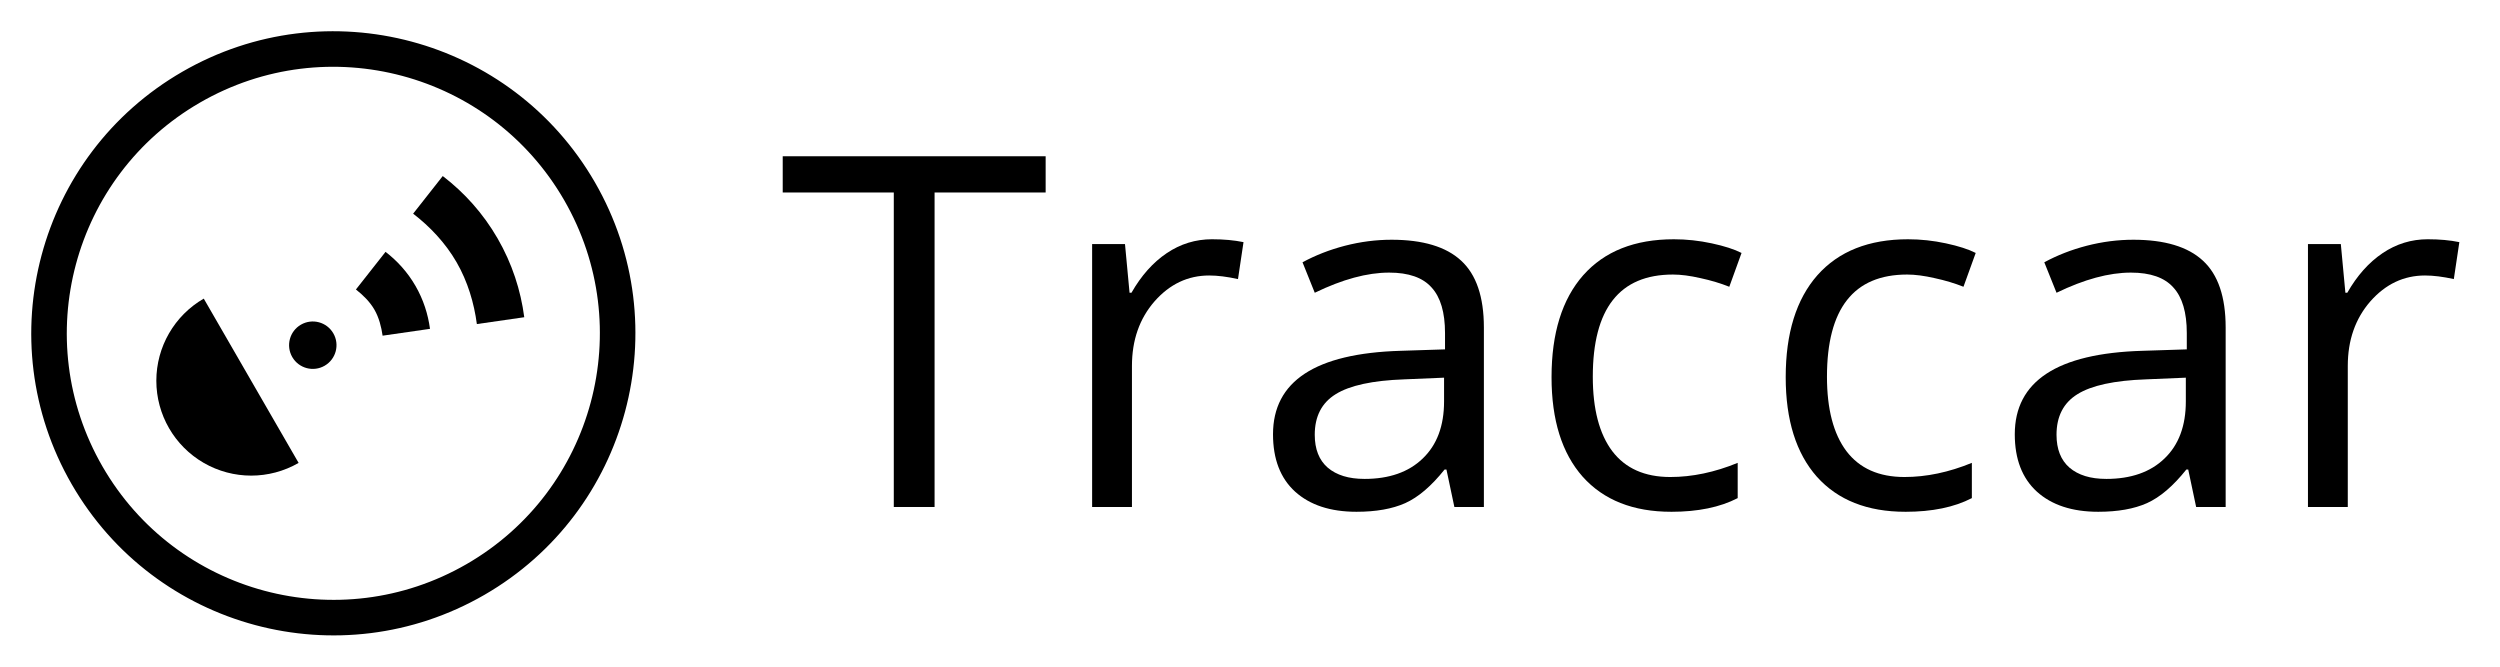
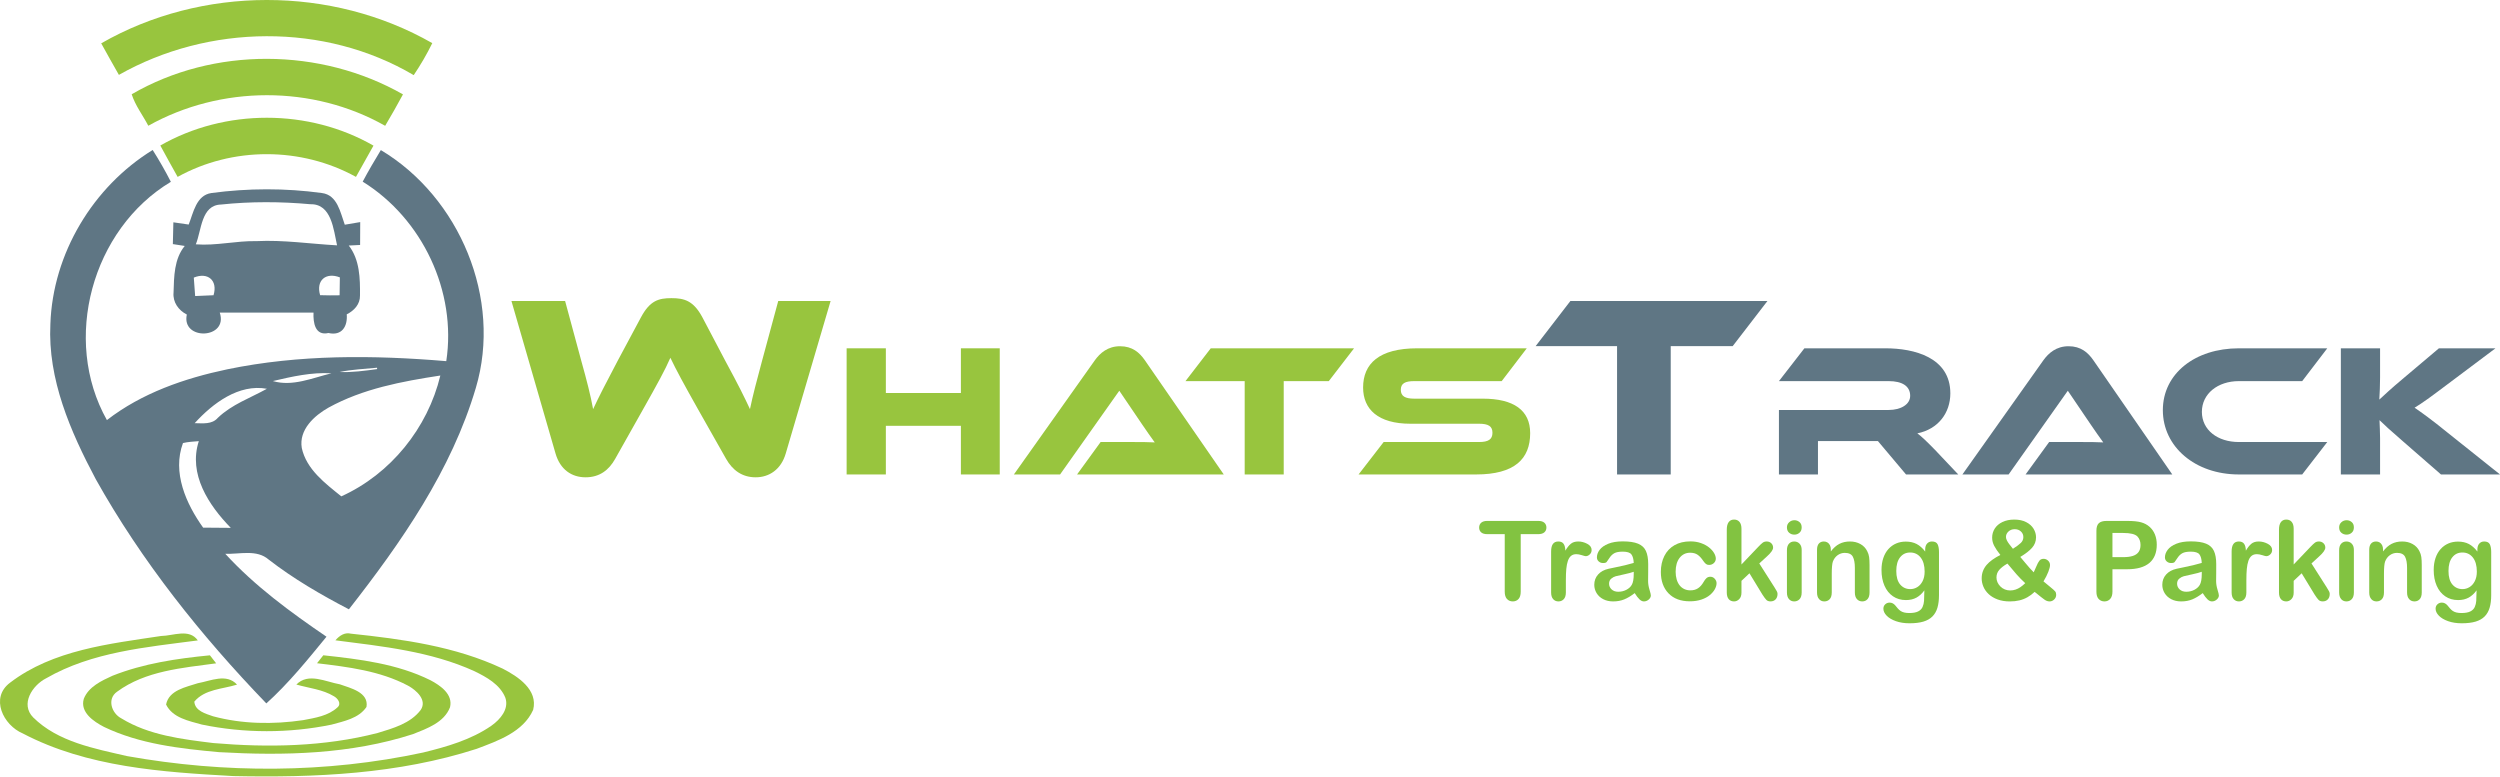
- <svg xmlns="http://www.w3.org/2000/svg" width="240" height="64" viewBox="0 0 240 64">
-   <g id="img">
-     <rect id="rect3778" height="64" width="240" y="0" x="0" fill="none" />
-     <g id="g4194">
-       <g id="g4145" fill="currentColor">
-         <circle id="path2993" stroke-width="1.326" transform="rotate(-30)" cy="43.713" cx="9.436" r="2.276" />
-         <path id="path3004" stroke-width="1.01" d="m37.012 24.177-2.843 3.613c0.663 0.522 1.325 1.158 1.773 1.933 0.448 0.776 0.667 1.667 0.788 2.502l4.55-0.656c-0.193-1.42-0.633-2.804-1.394-4.123s-1.74-2.391-2.874-3.27z" />
-         <path id="path3014" stroke-width="1.01" d="m42.504 16.9-2.843 3.613c1.607 1.236 3.091 2.793 4.168 4.658s1.683 3.929 1.95 5.939l4.55-0.656c-0.34-2.595-1.167-5.151-2.557-7.559-1.39-2.408-3.19-4.402-5.268-5.994z" />
-         <path id="path3036" stroke-width="3.62" d="m28.667 44.439a9.106 9.106 0 0 1 -9.106 0 9.106 9.106 0 0 1 -4.553 -7.886 9.106 9.106 0 0 1 4.553 -7.886l4.553 7.886z" />
-         <path id="path3038-8" stroke-width="1.01" d="m17.502 6.889c-13.868 8.007-18.619 25.74-10.612 39.608 8.006 13.868 25.739 18.619 39.608 10.613 13.868-8.007 18.619-25.74 10.613-39.609-8.007-13.868-25.74-18.62-39.609-10.612zm1.706 2.954c12.237-7.065 27.884-2.872 34.948 9.364 7.065 12.237 2.873 27.884-9.364 34.948-12.237 7.065-27.884 2.873-34.948-9.364-7.065-12.237-2.873-27.884 9.364-34.948z" />
-       </g>
+ <svg xmlns="http://www.w3.org/2000/svg" id="Layer_2" data-name="Layer 2" viewBox="0 0 5303.26 1647.06">
+   <defs>
+     <style>
+       .cls-1 {
+         fill: #5f7684;
+       }
+ 
+       .cls-2 {
+         fill: #98c53e;
+       }
+ 
+       .cls-3 {
+         fill: #82c341;
+       }
+     </style>
+   </defs>
+   <g id="Layer_1-2" data-name="Layer 1">
+     <path class="cls-2" d="m214.69,91.93c213.28-122.47,488.89-122.53,702.3-.43-11.49,23.53-24.75,46.14-39.36,67.9-189.26-111.65-435.18-108.35-625.42-.55-12.59-22.31-25.3-44.49-37.52-66.92Z" />
+     <path class="cls-2" d="m279.34,199.97c174.11-101.2,400.95-99.25,575.49.24-12.04,22.49-24.81,44.67-37.77,66.67-153.39-86.84-348.83-86.23-502.46-.12-11.67-22.31-27.5-42.66-35.26-66.8Z" />
+     <path class="cls-2" d="m340.09,308.69c137.26-78.59,314.97-78.59,452.17.24-12.28,22.18-24.87,44.18-37.16,66.31-116.11-64.17-262.23-64.35-378.28,0-12.22-22.18-24.81-44.18-36.73-66.55Z" />
+     <path class="cls-2" d="m341.86,1349.12c25.61-.31,59.52-16.5,77.73,9.41-109.21,14.42-224.1,24.14-321.51,80.24-29.21,14.73-55.8,54.76-27.5,83.3,52.5,51.76,129.56,65.76,198.86,81.83,207.11,36.97,422.28,36.73,628.17-7.58,50.23-12.28,101.45-26.95,144.47-56.59,18.58-13.08,38.26-35.26,29.94-59.58-11.31-28.23-39.91-43.82-65.88-56.47-92.52-42.05-194.95-52.56-294.62-65.39,8.49-9.78,19.49-17.48,33.12-14.06,109.33,11.55,221.16,26.71,321.57,74.07,32.45,16.68,75.6,44.92,64.78,87.51-21.08,47.12-74.86,65.7-119.84,82.68-165.98,53.66-342.9,61.42-516.09,57.81-151.31-8.43-310.14-18.82-446.73-90.45-41.49-17.48-69.97-75.66-26.89-107.74,90.93-69.42,210.53-82.38,320.41-99Z" />
+     <path class="cls-2" d="m238.82,1433.39c65.76-26.03,136.46-36.48,206.5-43.27,4.34,5.62,8.8,11.31,13.2,16.99-71.68,9.78-149.91,15.83-210.04,60.13-22.12,15.22-11.79,46.14,9.17,56.77,58.3,35.75,128.46,44.06,195.07,52.25,116.05,9.84,234.85,7.88,348.15-21.33,32.88-10.02,69.73-20.17,91.48-48.77,14.48-21.27-9.41-42.17-26.77-51.64-59.28-31.47-127.36-39.72-193.05-47.61,4.4-5.62,8.86-11.24,13.32-16.87,77.25,8.37,156.81,17.97,227.21,52.92,21.02,11.12,48.34,29.76,41.56,57.38-12.41,32.33-48.83,45.1-78.41,56.9-132.25,42.84-273.9,46.2-411.53,38.32-82.81-7.58-168.18-17.11-244.02-53.53-21.82-11.31-51.33-30.98-42.9-59.65,10.14-25.67,37.52-38.26,61.05-49.01Z" />
+     <path class="cls-2" d="m419.72,1449.28c27.19-4.83,60.68-21.51,83.11,2.99-30.68,9.59-68.51,9.53-90.63,36.12,1.47,19.8,24.14,25.54,39.66,31.04,62.09,16.74,127.78,17.54,191.16,8.25,25.36-4.89,53.53-8.98,73.15-27.38,8.62-7.82.12-18.94-7.7-23.28-24.14-14.67-53.11-17.23-79.81-24.87,25.3-25.91,62.4-5.74,92.34-.49,22.37,8.01,61.78,16.87,56.41,48.03-16.38,24.32-47.91,30.19-74.31,37.52-90.26,18.52-184.62,18.46-274.88-.18-27.5-7.76-62.15-14.18-75.9-42.53,5.99-30.62,42.35-36.91,67.41-45.22Z" />
+     <path class="cls-1" d="m106.88,687.4c5.01-149.24,90.26-291.26,217.01-369.24,13.87,21.94,26.77,44.43,38.56,67.53-167.39,100.47-231.67,334.71-135.67,505.46,74.13-57.45,164.57-88.61,255.39-107.74,152.66-31.59,309.84-30.31,464.51-17.29,22.49-147.65-50.72-302.32-177.29-380.79,12.1-22.73,25.12-44.98,38.5-66.98,167.39,100.16,257.53,315.89,201.55,504.3-51.7,175.02-158.04,327.62-269.32,469.89-59.22-30.86-117.21-64.53-170.14-105.48-25.48-22.31-61.6-11-92.16-12.34,62.76,68.45,138.3,123.81,214.75,175.94-40.15,49.07-80.48,99-127.6,141.47-138.36-143.55-264.31-301.28-361.84-475.69-53.72-101.14-102.06-212.06-96.25-329.03Zm613.32,101.75c26.71,1.1,53.35-2.57,79.81-6.17l-.18-2.93c-26.58,2.69-53.41,3.61-79.63,9.11Zm-141.41,19.19c41.68,12.34,84.03-6.72,124.3-16.44-42.05-2.57-83.6,6.91-124.3,16.44Zm118.19,56.28c-30.49,17.17-63.25,47.06-56.83,85.68,9.9,45.47,49.62,74.98,83.85,102.61,104.62-47.3,183.34-144.9,210.1-256.3-81.28,12.41-164.39,27.93-237.11,68.02Zm-283.99,33.06c17.11.18,36.54,3.12,49.07-11.31,29.7-28.54,68.87-42.04,104.13-61.66-59.71-10.94-115.13,31.04-153.21,72.97Zm-24.87,42.17c-23.04,62.46,6.48,128.64,42.78,179.42,19.56.12,39.11.18,58.67.49-46.81-47.97-90.51-113.97-67.83-183.95-11.24.92-22.61,1.41-33.61,4.03Z" />
+     <path class="cls-1" d="m448.5,409.46c77.55-10.39,156.75-10.63,234.3,0,33.12,4.16,39.17,41.49,48.58,67.22,10.88-1.96,21.82-3.85,32.76-5.56,0,16.13-.06,32.33-.24,48.52-8.07.37-16.07.79-24.08,1.22,23.34,29.82,24.2,69.79,23.83,105.91.43,18.52-12.47,32.33-28.11,40.03,2.14,25.61-10.39,46.2-38.74,39.6-28.6,6.54-32.69-22.24-31.72-43.33h-198.92c18.94,56.65-82.01,60.07-69.85,4.16-17.6-8.92-30.07-26.22-28.17-46.57,1.04-33.92,1.1-71.38,23.77-98.94-8.43-1.34-16.81-2.63-25.24-3.91.31-15.4.61-30.8,1.1-46.2,10.82,1.41,21.69,2.99,32.51,4.71,10.02-25.12,15.83-62.15,48.22-66.86Zm20.23,24.44c-42.17,1.22-41.07,54.63-53.35,84.4,43.15,3.36,85.74-7.76,128.88-6.78,57.14-2.87,113.79,5.81,170.75,8.92-7.46-33.12-11.67-88.43-56.65-87.21-63.01-5.74-126.68-5.99-189.63.67Zm-57.63,154.98c.79,13.02,1.71,26.09,2.87,39.11,12.96-.49,25.97-1.04,38.99-1.71,9.53-31.47-12.22-49.68-41.86-37.4Zm267.98,37.28c13.75.49,27.56.55,41.31.24.37-12.65.55-25.36.55-38.01-29.64-11.49-51.09,6.29-41.86,37.77Z" />
+     <g>
+       <path class="cls-3" d="m3263.01,1133.09h-37.11v121.97c0,7.03-1.57,12.24-4.7,15.63-3.13,3.4-7.18,5.1-12.14,5.1s-9.14-1.72-12.31-5.15c-3.17-3.44-4.75-8.63-4.75-15.58v-121.97h-37.11c-5.8,0-10.12-1.28-12.94-3.84-2.83-2.56-4.24-5.94-4.24-10.14s1.47-7.79,4.41-10.31c2.94-2.52,7.2-3.78,12.77-3.78h108.11c5.88,0,10.25,1.3,13.11,3.89,2.86,2.6,4.29,5.99,4.29,10.19s-1.45,7.58-4.35,10.14c-2.9,2.56-7.25,3.84-13.06,3.84Z" />
+       <path class="cls-3" d="m3321.67,1230.66v26.11c0,6.34-1.49,11.09-4.47,14.26-2.98,3.17-6.76,4.75-11.34,4.75s-8.21-1.6-11.11-4.81c-2.9-3.21-4.35-7.94-4.35-14.2v-87.04c0-14.05,5.08-21.07,15.23-21.07,5.19,0,8.93,1.64,11.22,4.92,2.29,3.28,3.55,8.13,3.78,14.54,3.74-6.41,7.58-11.26,11.51-14.54,3.93-3.28,9.18-4.92,15.75-4.92s12.94,1.64,19.13,4.92c6.18,3.28,9.28,7.64,9.28,13.06,0,3.82-1.32,6.97-3.95,9.45-2.63,2.48-5.48,3.72-8.53,3.72-1.14,0-3.91-.71-8.3-2.12-4.39-1.41-8.27-2.12-11.62-2.12-4.58,0-8.32,1.2-11.22,3.61-2.9,2.4-5.15,5.97-6.76,10.71-1.6,4.73-2.71,10.36-3.32,16.89-.61,6.53-.92,14.49-.92,23.88Z" />
+       <path class="cls-3" d="m3467.71,1258.15c-7.56,5.88-14.87,10.29-21.93,13.23-7.06,2.94-14.99,4.41-23.76,4.41-8.02,0-15.06-1.59-21.13-4.75-6.07-3.17-10.75-7.46-14.03-12.88-3.28-5.42-4.92-11.3-4.92-17.64,0-8.55,2.71-15.84,8.13-21.87,5.42-6.03,12.86-10.08,22.33-12.14,1.98-.46,6.91-1.49,14.77-3.09,7.86-1.6,14.6-3.07,20.21-4.41,5.61-1.33,11.7-2.96,18.27-4.87-.38-8.25-2.04-14.3-4.98-18.15-2.94-3.85-9.03-5.78-18.27-5.78-7.94,0-13.92,1.11-17.92,3.32-4.01,2.22-7.44,5.54-10.31,9.96-2.86,4.43-4.89,7.35-6.07,8.76-1.18,1.41-3.72,2.12-7.62,2.12-3.51,0-6.55-1.13-9.1-3.38-2.56-2.25-3.84-5.13-3.84-8.65,0-5.5,1.95-10.84,5.84-16.03,3.89-5.19,9.96-9.47,18.21-12.83,8.25-3.36,18.51-5.04,30.81-5.04,13.74,0,24.55,1.62,32.41,4.87,7.86,3.25,13.42,8.38,16.66,15.4,3.24,7.03,4.87,16.34,4.87,27.94,0,7.33-.02,13.55-.06,18.67-.04,5.12-.1,10.8-.17,17.06,0,5.88.97,12.01,2.92,18.38,1.95,6.38,2.92,10.48,2.92,12.31,0,3.21-1.51,6.13-4.52,8.76-3.02,2.63-6.43,3.95-10.25,3.95-3.21,0-6.38-1.51-9.5-4.52-3.13-3.02-6.45-7.39-9.96-13.11Zm-2.06-45.24c-4.58,1.68-11.24,3.46-19.98,5.33-8.74,1.87-14.79,3.25-18.15,4.12-3.36.88-6.57,2.6-9.62,5.15-3.05,2.56-4.58,6.13-4.58,10.71s1.79,8.76,5.38,12.08c3.59,3.32,8.28,4.98,14.09,4.98,6.18,0,11.89-1.35,17.12-4.07,5.23-2.71,9.07-6.2,11.51-10.48,2.82-4.73,4.24-12.52,4.24-23.36v-4.47Z" />
+       <path class="cls-3" d="m3641.36,1237.08c0,3.89-1.17,8.06-3.49,12.48-2.33,4.43-5.88,8.65-10.65,12.65-4.77,4.01-10.79,7.23-18.04,9.68-7.25,2.44-15.42,3.67-24.51,3.67-19.32,0-34.4-5.63-45.24-16.89-10.84-11.26-16.26-26.36-16.26-45.29,0-12.83,2.48-24.16,7.44-34.01,4.96-9.85,12.14-17.46,21.53-22.85,9.39-5.38,20.61-8.07,33.67-8.07,8.09,0,15.52,1.19,22.27,3.55,6.76,2.37,12.48,5.42,17.18,9.16,4.7,3.74,8.28,7.73,10.77,11.97,2.48,4.24,3.72,8.19,3.72,11.85s-1.39,6.91-4.18,9.51c-2.79,2.6-6.17,3.89-10.14,3.89-2.6,0-4.75-.67-6.47-2-1.72-1.33-3.65-3.49-5.78-6.47-3.82-5.8-7.81-10.15-11.97-13.06-4.16-2.9-9.45-4.35-15.86-4.35-9.24,0-16.68,3.61-22.33,10.82-5.65,7.21-8.48,17.08-8.48,29.6,0,5.88.73,11.28,2.18,16.21,1.45,4.92,3.55,9.12,6.3,12.6,2.75,3.48,6.07,6.11,9.96,7.9,3.89,1.79,8.17,2.69,12.83,2.69,6.26,0,11.62-1.45,16.09-4.35,4.47-2.9,8.42-7.33,11.85-13.28,1.91-3.51,3.97-6.26,6.18-8.25,2.21-1.98,4.92-2.98,8.13-2.98,3.82,0,6.99,1.45,9.51,4.35,2.52,2.9,3.78,5.99,3.78,9.28Z" />
+       <path class="cls-3" d="m3738.73,1261.47l-27.6-45.35-16.95,16.03v24.85c0,6.03-1.59,10.67-4.75,13.91-3.17,3.24-6.81,4.87-10.94,4.87-4.81,0-8.59-1.6-11.34-4.81-2.75-3.21-4.12-7.94-4.12-14.2v-133.31c0-6.95,1.33-12.23,4.01-15.86,2.67-3.62,6.49-5.44,11.45-5.44s8.63,1.64,11.45,4.92c2.82,3.28,4.24,8.13,4.24,14.54v75.81l35.16-36.88c4.35-4.58,7.67-7.71,9.96-9.39,2.29-1.68,5.08-2.52,8.36-2.52,3.89,0,7.14,1.24,9.73,3.72,2.59,2.48,3.89,5.59,3.89,9.33,0,4.58-4.24,10.69-12.71,18.32l-16.61,15.23,32.07,50.39c2.37,3.74,4.07,6.59,5.1,8.53,1.03,1.95,1.55,3.8,1.55,5.55,0,4.96-1.36,8.88-4.07,11.74-2.71,2.86-6.28,4.29-10.71,4.29-3.82,0-6.76-1.03-8.82-3.09s-4.85-5.8-8.36-11.22Z" />
+       <path class="cls-3" d="m3806.44,1134.12c-4.35,0-8.07-1.33-11.17-4.01-3.09-2.67-4.64-6.45-4.64-11.34,0-4.43,1.58-8.07,4.75-10.94,3.17-2.86,6.85-4.29,11.05-4.29s7.63,1.3,10.76,3.89c3.13,2.6,4.7,6.38,4.7,11.34s-1.53,8.57-4.58,11.28c-3.05,2.71-6.68,4.07-10.88,4.07Zm15.46,32.3v90.36c0,6.26-1.49,10.99-4.47,14.2s-6.76,4.81-11.34,4.81-8.3-1.64-11.17-4.92-4.29-7.98-4.29-14.09v-89.44c0-6.18,1.43-10.84,4.29-13.97,2.86-3.13,6.58-4.7,11.17-4.7s8.36,1.57,11.34,4.7c2.98,3.13,4.47,7.48,4.47,13.06Z" />
+       <path class="cls-3" d="m3883.77,1165.96v3.78c5.5-7.25,11.51-12.58,18.04-15.98,6.53-3.4,14.03-5.1,22.5-5.1s15.61,1.79,22.1,5.38c6.49,3.59,11.34,8.67,14.54,15.23,2.06,3.82,3.4,7.94,4.01,12.37.61,4.43.92,10.08.92,16.95v58.18c0,6.26-1.43,10.99-4.29,14.2s-6.58,4.81-11.17,4.81-8.44-1.64-11.34-4.92c-2.9-3.28-4.35-7.98-4.35-14.09v-52.11c0-10.31-1.43-18.19-4.29-23.65-2.86-5.46-8.57-8.19-17.12-8.19-5.57,0-10.65,1.66-15.23,4.98s-7.94,7.88-10.08,13.69c-1.53,4.66-2.29,13.36-2.29,26.11v39.17c0,6.34-1.47,11.09-4.41,14.26-2.94,3.17-6.74,4.75-11.39,4.75s-8.21-1.64-11.11-4.92c-2.9-3.28-4.35-7.98-4.35-14.09v-90.36c0-5.96,1.3-10.4,3.89-13.34,2.59-2.94,6.15-4.41,10.65-4.41,2.75,0,5.23.65,7.44,1.95,2.21,1.3,3.99,3.25,5.33,5.84,1.33,2.6,2,5.77,2,9.51Z" />
+       <path class="cls-3" d="m4113.19,1171.57v90.82c0,10.38-1.11,19.31-3.32,26.8-2.22,7.48-5.77,13.67-10.65,18.55-4.89,4.89-11.28,8.51-19.18,10.88-7.9,2.37-17.73,3.55-29.49,3.55-10.77,0-20.39-1.51-28.86-4.52-8.47-3.02-15-6.91-19.58-11.68-4.58-4.77-6.87-9.68-6.87-14.72,0-3.82,1.3-6.93,3.89-9.33,2.59-2.41,5.73-3.61,9.39-3.61,4.58,0,8.59,2.02,12.02,6.07,1.68,2.06,3.42,4.14,5.21,6.24,1.79,2.1,3.78,3.89,5.96,5.38,2.18,1.49,4.79,2.59,7.85,3.32,3.05.73,6.57,1.09,10.54,1.09,8.09,0,14.37-1.13,18.84-3.38,4.47-2.25,7.6-5.4,9.39-9.45,1.79-4.05,2.84-8.38,3.15-13,.3-4.62.53-12.04.69-22.27-4.81,6.72-10.36,11.84-16.66,15.35-6.3,3.51-13.8,5.27-22.5,5.27-10.46,0-19.6-2.67-27.43-8.02-7.83-5.34-13.84-12.83-18.04-22.45-4.2-9.62-6.3-20.73-6.3-33.33,0-9.39,1.28-17.87,3.84-25.42,2.56-7.56,6.2-13.93,10.94-19.13,4.73-5.19,10.19-9.1,16.38-11.74,6.18-2.63,12.98-3.95,20.38-3.95,8.86,0,16.53,1.7,23.02,5.1,6.49,3.4,12.52,8.72,18.09,15.98v-4.24c0-5.42,1.33-9.62,4.01-12.6,2.67-2.98,6.11-4.47,10.31-4.47,6.03,0,10.04,1.97,12.02,5.9,1.99,3.93,2.98,9.6,2.98,17.01Zm-90.59,39.63c0,12.67,2.77,22.26,8.3,28.75,5.53,6.49,12.69,9.73,21.47,9.73,5.19,0,10.1-1.39,14.72-4.18,4.62-2.79,8.38-6.99,11.28-12.6,2.9-5.61,4.35-12.43,4.35-20.44,0-12.75-2.81-22.68-8.42-29.78-5.61-7.1-13-10.65-22.16-10.65s-16.09,3.4-21.47,10.19c-5.38,6.8-8.07,16.45-8.07,28.97Z" />
+       <path class="cls-3" d="m4225.94,1140.65c0-7.1,1.85-13.57,5.55-19.41,3.7-5.84,9.14-10.48,16.32-13.91,7.18-3.44,15.61-5.15,25.31-5.15s17.94,1.79,24.97,5.38c7.02,3.59,12.27,8.29,15.75,14.09,3.47,5.8,5.21,11.84,5.21,18.09,0,8.55-2.83,16-8.47,22.33-5.65,6.34-13.97,12.79-24.97,19.35,3.82,4.51,7.37,8.74,10.65,12.71,3.28,3.97,6.45,7.67,9.51,11.11,3.05,3.44,5.84,6.38,8.36,8.82,1.15-2.14,2.92-6.14,5.33-12.02,2.41-5.88,4.66-10.12,6.76-12.71,2.1-2.59,5.06-3.89,8.88-3.89,3.59,0,6.76,1.28,9.5,3.84,2.75,2.56,4.12,5.67,4.12,9.33,0,3.36-1.18,8.11-3.55,14.26-2.37,6.15-5.8,12.96-10.31,20.44,2.82,2.44,7.31,6.15,13.46,11.11,6.15,4.96,9.92,8.34,11.34,10.14,1.41,1.79,2.12,4.18,2.12,7.16,0,3.97-1.43,7.31-4.29,10.02-2.86,2.71-6.05,4.07-9.56,4.07s-7.06-1.15-10.42-3.44c-3.36-2.29-10.5-7.9-21.42-16.83-4.96,4.66-10.1,8.48-15.4,11.45-5.31,2.98-10.99,5.19-17.06,6.64-6.07,1.45-12.85,2.18-20.33,2.18-9.54,0-18.11-1.39-25.71-4.18-7.6-2.79-13.91-6.55-18.95-11.28-5.04-4.73-8.78-9.98-11.22-15.75-2.44-5.76-3.67-11.62-3.67-17.58s.92-10.97,2.75-15.75c1.83-4.77,4.41-9.08,7.73-12.94,3.32-3.85,7.4-7.52,12.25-10.99,4.85-3.47,10.48-6.85,16.89-10.14-5.73-7.18-10.06-13.57-13-19.18-2.94-5.61-4.41-11.4-4.41-17.35Zm32.41,54.86c-7.79,4.51-13.61,9.01-17.46,13.51-3.86,4.51-5.78,9.85-5.78,16.03,0,3.51.71,6.87,2.12,10.08,1.41,3.21,3.47,6.18,6.18,8.93,2.71,2.75,5.86,4.85,9.45,6.3,3.59,1.45,7.37,2.18,11.34,2.18s7.67-.61,11.34-1.83c3.67-1.22,7.14-2.96,10.42-5.21,3.28-2.25,6.68-5.06,10.19-8.42-6.8-6.26-12.9-12.46-18.32-18.61-5.42-6.15-11.91-13.8-19.47-22.96Zm11.68-31.38c7.79-4.96,13.42-9.14,16.89-12.54,3.47-3.4,5.21-7.5,5.21-12.31s-1.74-8.7-5.21-11.91c-3.48-3.21-7.84-4.81-13.11-4.81s-9.68,1.64-13.23,4.92c-3.55,3.28-5.33,7.14-5.33,11.57,0,2.29.67,4.75,2,7.39,1.33,2.63,3,5.25,4.98,7.84,1.98,2.6,4.58,5.88,7.79,9.85Z" />
+       <path class="cls-3" d="m4512.3,1207.53h-31.15v47.53c0,6.8-1.6,11.95-4.81,15.46-3.21,3.51-7.25,5.27-12.14,5.27s-9.24-1.74-12.37-5.21c-3.13-3.47-4.7-8.57-4.7-15.29v-129.41c0-7.48,1.72-12.83,5.15-16.03s8.89-4.81,16.38-4.81h43.63c12.9,0,22.83.99,29.78,2.98,6.87,1.91,12.81,5.08,17.81,9.51,5,4.43,8.8,9.85,11.39,16.26,2.59,6.41,3.89,13.63,3.89,21.65,0,17.1-5.27,30.06-15.8,38.88-10.54,8.82-26.23,13.23-47.07,13.23Zm-8.25-76.96h-22.91v51.31h22.91c8.02,0,14.72-.84,20.1-2.52,5.38-1.68,9.49-4.43,12.31-8.25,2.82-3.82,4.24-8.82,4.24-15,0-7.4-2.18-13.44-6.53-18.09-4.89-4.96-14.93-7.44-30.12-7.44Z" />
+       <path class="cls-3" d="m4672.66,1258.15c-7.56,5.88-14.87,10.29-21.93,13.23-7.06,2.94-14.99,4.41-23.76,4.41-8.02,0-15.06-1.59-21.13-4.75-6.07-3.17-10.75-7.46-14.03-12.88-3.28-5.42-4.92-11.3-4.92-17.64,0-8.55,2.71-15.84,8.13-21.87,5.42-6.03,12.86-10.08,22.33-12.14,1.98-.46,6.91-1.49,14.77-3.09,7.86-1.6,14.6-3.07,20.21-4.41,5.61-1.33,11.7-2.96,18.27-4.87-.38-8.25-2.04-14.3-4.98-18.15-2.94-3.85-9.03-5.78-18.27-5.78-7.94,0-13.92,1.11-17.92,3.32-4.01,2.22-7.44,5.54-10.31,9.96-2.86,4.43-4.89,7.35-6.07,8.76-1.18,1.41-3.72,2.12-7.62,2.12-3.51,0-6.55-1.13-9.1-3.38-2.56-2.25-3.84-5.13-3.84-8.65,0-5.5,1.95-10.84,5.84-16.03,3.89-5.19,9.96-9.47,18.21-12.83,8.25-3.36,18.51-5.04,30.81-5.04,13.74,0,24.55,1.62,32.41,4.87,7.86,3.25,13.42,8.38,16.66,15.4,3.24,7.03,4.87,16.34,4.87,27.94,0,7.33-.02,13.55-.06,18.67-.04,5.12-.1,10.8-.17,17.06,0,5.88.97,12.01,2.92,18.38,1.95,6.38,2.92,10.48,2.92,12.31,0,3.21-1.51,6.13-4.52,8.76-3.02,2.63-6.43,3.95-10.25,3.95-3.21,0-6.38-1.51-9.5-4.52-3.13-3.02-6.45-7.39-9.96-13.11Zm-2.06-45.24c-4.58,1.68-11.24,3.46-19.98,5.33-8.74,1.87-14.79,3.25-18.15,4.12-3.36.88-6.57,2.6-9.62,5.15-3.05,2.56-4.58,6.13-4.58,10.71s1.79,8.76,5.38,12.08c3.59,3.32,8.28,4.98,14.09,4.98,6.18,0,11.89-1.35,17.12-4.07,5.23-2.71,9.07-6.2,11.51-10.48,2.82-4.73,4.24-12.52,4.24-23.36v-4.47Z" />
+       <path class="cls-3" d="m4765.23,1230.66v26.11c0,6.34-1.49,11.09-4.47,14.26-2.98,3.17-6.76,4.75-11.34,4.75s-8.21-1.6-11.11-4.81c-2.9-3.21-4.35-7.94-4.35-14.2v-87.04c0-14.05,5.08-21.07,15.23-21.07,5.19,0,8.93,1.64,11.22,4.92,2.29,3.28,3.55,8.13,3.78,14.54,3.74-6.41,7.58-11.26,11.51-14.54,3.93-3.28,9.18-4.92,15.75-4.92s12.94,1.64,19.13,4.92c6.18,3.28,9.28,7.64,9.28,13.06,0,3.82-1.32,6.97-3.95,9.45-2.63,2.48-5.48,3.72-8.53,3.72-1.14,0-3.91-.71-8.3-2.12-4.39-1.41-8.27-2.12-11.62-2.12-4.58,0-8.32,1.2-11.22,3.61-2.9,2.4-5.15,5.97-6.76,10.71-1.6,4.73-2.71,10.36-3.32,16.89-.61,6.53-.92,14.49-.92,23.88Z" />
+       <path class="cls-3" d="m4910.13,1261.47l-27.6-45.35-16.95,16.03v24.85c0,6.03-1.59,10.67-4.75,13.91-3.17,3.24-6.81,4.87-10.94,4.87-4.81,0-8.59-1.6-11.34-4.81-2.75-3.21-4.12-7.94-4.12-14.2v-133.31c0-6.95,1.33-12.23,4.01-15.86,2.67-3.62,6.49-5.44,11.45-5.44s8.63,1.64,11.45,4.92c2.82,3.28,4.24,8.13,4.24,14.54v75.81l35.16-36.88c4.35-4.58,7.67-7.71,9.96-9.39,2.29-1.68,5.08-2.52,8.36-2.52,3.89,0,7.14,1.24,9.73,3.72,2.59,2.48,3.89,5.59,3.89,9.33,0,4.58-4.24,10.69-12.71,18.32l-16.61,15.23,32.07,50.39c2.37,3.74,4.07,6.59,5.1,8.53,1.03,1.95,1.55,3.8,1.55,5.55,0,4.96-1.36,8.88-4.07,11.74-2.71,2.86-6.28,4.29-10.71,4.29-3.82,0-6.76-1.03-8.82-3.09s-4.85-5.8-8.36-11.22Z" />
+       <path class="cls-3" d="m4977.84,1134.12c-4.35,0-8.07-1.33-11.17-4.01-3.09-2.67-4.64-6.45-4.64-11.34,0-4.43,1.58-8.07,4.75-10.94,3.17-2.86,6.85-4.29,11.05-4.29s7.63,1.3,10.76,3.89c3.13,2.6,4.7,6.38,4.7,11.34s-1.53,8.57-4.58,11.28c-3.05,2.71-6.68,4.07-10.88,4.07Zm15.46,32.3v90.36c0,6.26-1.49,10.99-4.47,14.2s-6.76,4.81-11.34,4.81-8.3-1.64-11.17-4.92-4.29-7.98-4.29-14.09v-89.44c0-6.18,1.43-10.84,4.29-13.97,2.86-3.13,6.58-4.7,11.17-4.7s8.36,1.57,11.34,4.7c2.98,3.13,4.47,7.48,4.47,13.06Z" />
+       <path class="cls-3" d="m5055.17,1165.96v3.78c5.5-7.25,11.51-12.58,18.04-15.98,6.53-3.4,14.03-5.1,22.5-5.1s15.61,1.79,22.1,5.38c6.49,3.59,11.34,8.67,14.54,15.23,2.06,3.82,3.4,7.94,4.01,12.37.61,4.43.92,10.08.92,16.95v58.18c0,6.26-1.43,10.99-4.29,14.2s-6.58,4.81-11.17,4.81-8.44-1.64-11.34-4.92c-2.9-3.28-4.35-7.98-4.35-14.09v-52.11c0-10.31-1.43-18.19-4.29-23.65-2.86-5.46-8.57-8.19-17.12-8.19-5.57,0-10.65,1.66-15.23,4.98s-7.94,7.88-10.08,13.69c-1.53,4.66-2.29,13.36-2.29,26.11v39.17c0,6.34-1.47,11.09-4.41,14.26-2.94,3.17-6.74,4.75-11.39,4.75s-8.21-1.64-11.11-4.92c-2.9-3.28-4.35-7.98-4.35-14.09v-90.36c0-5.96,1.3-10.4,3.89-13.34,2.59-2.94,6.15-4.41,10.65-4.41,2.75,0,5.23.65,7.44,1.95,2.21,1.3,3.99,3.25,5.33,5.84,1.33,2.6,2,5.77,2,9.51Z" />
+       <path class="cls-3" d="m5284.59,1171.57v90.82c0,10.38-1.11,19.31-3.32,26.8-2.22,7.48-5.77,13.67-10.65,18.55-4.89,4.89-11.28,8.51-19.18,10.88-7.9,2.37-17.73,3.55-29.49,3.55-10.77,0-20.39-1.51-28.86-4.52-8.47-3.02-15-6.91-19.58-11.68-4.58-4.77-6.87-9.68-6.87-14.72,0-3.82,1.3-6.93,3.89-9.33,2.59-2.41,5.73-3.61,9.39-3.61,4.58,0,8.59,2.02,12.02,6.07,1.68,2.06,3.42,4.14,5.21,6.24,1.79,2.1,3.78,3.89,5.96,5.38,2.18,1.49,4.79,2.59,7.85,3.32,3.05.73,6.57,1.09,10.54,1.09,8.09,0,14.37-1.13,18.84-3.38,4.47-2.25,7.6-5.4,9.39-9.45,1.79-4.05,2.84-8.38,3.15-13,.3-4.62.53-12.04.69-22.27-4.81,6.72-10.36,11.84-16.66,15.35-6.3,3.51-13.8,5.27-22.5,5.27-10.46,0-19.6-2.67-27.43-8.02-7.83-5.34-13.84-12.83-18.04-22.45-4.2-9.62-6.3-20.73-6.3-33.33,0-9.39,1.28-17.87,3.84-25.42,2.56-7.56,6.2-13.93,10.94-19.13,4.73-5.19,10.19-9.1,16.38-11.74,6.18-2.63,12.98-3.95,20.38-3.95,8.86,0,16.53,1.7,23.02,5.1,6.49,3.4,12.52,8.72,18.09,15.98v-4.24c0-5.42,1.33-9.62,4.01-12.6,2.67-2.98,6.11-4.47,10.31-4.47,6.03,0,10.04,1.97,12.02,5.9,1.99,3.93,2.98,9.6,2.98,17.01Zm-90.59,39.63c0,12.67,2.77,22.26,8.3,28.75,5.53,6.49,12.69,9.73,21.47,9.73,5.19,0,10.1-1.39,14.72-4.18,4.62-2.79,8.38-6.99,11.28-12.6,2.9-5.61,4.35-12.43,4.35-20.44,0-12.75-2.81-22.68-8.42-29.78-5.61-7.1-13-10.65-22.16-10.65s-16.09,3.4-21.47,10.19c-5.38,6.8-8.07,16.45-8.07,28.97Z" />
    </g>
-     <g id="logotext" aria-label="Traccar" fill="currentColor">
-       <path id="path4172" d="m89.719 48.671h-3.915v-30.192h-10.663v-3.478h25.241v3.478h-10.663v30.192z" />
-       <path id="path4174" d="m116.36 22.969q1.681 0 3.017 0.276l-0.53 3.547q-1.566-0.345-2.764-0.345-3.063 0-5.251 2.487-2.165 2.487-2.165 6.195v13.541h-3.823v-25.241h3.155l0.438 4.675h0.184q1.405-2.464 3.385-3.8t4.353-1.336z" />
-       <path id="path4176" d="m139.62 48.671-0.76-3.593h-0.184q-1.888 2.372-3.777 3.224-1.865 0.829-4.675 0.829-3.754 0-5.896-1.935-2.119-1.935-2.119-5.504 0-7.646 12.229-8.014l4.284-0.138v-1.566q0-2.971-1.29-4.376-1.267-1.428-4.076-1.428-3.155 0-7.139 1.935l-1.175-2.925q1.865-1.013 4.076-1.589 2.234-0.576 4.468-0.576 4.514 0 6.679 2.004 2.188 2.004 2.188 6.425v17.226h-2.833zm-8.636-2.695q3.57 0 5.596-1.958 2.05-1.958 2.05-5.481v-2.28l-3.823 0.161q-4.56 0.161-6.587 1.428-2.004 1.244-2.004 3.892 0 2.073 1.244 3.155 1.267 1.082 3.524 1.082z" />
-       <path id="path4178" d="m160.44 49.131q-5.481 0-8.498-3.362-2.994-3.385-2.994-9.557 0-6.333 3.04-9.788 3.063-3.454 8.705-3.454 1.819 0 3.639 0.392t2.856 0.921l-1.175 3.247q-1.267-0.507-2.764-0.829-1.497-0.345-2.648-0.345-7.692 0-7.692 9.811 0 4.652 1.865 7.139 1.888 2.487 5.573 2.487 3.155 0 6.471-1.359v3.385q-2.533 1.313-6.379 1.313z" />
-       <path id="path4180" d="m182.92 49.131q-5.481 0-8.498-3.362-2.994-3.385-2.994-9.557 0-6.333 3.04-9.788 3.063-3.454 8.705-3.454 1.819 0 3.639 0.392t2.856 0.921l-1.175 3.247q-1.267-0.507-2.764-0.829-1.497-0.345-2.648-0.345-7.692 0-7.692 9.811 0 4.652 1.865 7.139 1.888 2.487 5.573 2.487 3.155 0 6.471-1.359v3.385q-2.533 1.313-6.379 1.313z" />
-       <path id="path4182" d="m210.83 48.671-0.76-3.593h-0.184q-1.888 2.372-3.777 3.224-1.865 0.829-4.675 0.829-3.754 0-5.896-1.935-2.119-1.935-2.119-5.504 0-7.646 12.229-8.014l4.284-0.138v-1.566q0-2.971-1.29-4.376-1.267-1.428-4.076-1.428-3.155 0-7.139 1.935l-1.175-2.925q1.865-1.013 4.076-1.589 2.234-0.576 4.468-0.576 4.514 0 6.679 2.004 2.188 2.004 2.188 6.425v17.226h-2.833zm-8.636-2.695q3.57 0 5.596-1.958 2.05-1.958 2.05-5.481v-2.28l-3.823 0.161q-4.56 0.161-6.587 1.428-2.004 1.244-2.004 3.892 0 2.073 1.244 3.155 1.267 1.082 3.523 1.082z" />
-       <path id="path4184" d="m233.08 22.969q1.681 0 3.017 0.276l-0.53 3.547q-1.566-0.345-2.764-0.345-3.063 0-5.251 2.487-2.165 2.487-2.165 6.195v13.541h-3.823v-25.241h3.155l0.438 4.675h0.184q1.405-2.464 3.385-3.8t4.353-1.336z" />
+     <g>
+       <path class="cls-2" d="m1481.47,869.52c-31.9-56.65-46.75-84.15-59.4-110.55-11.55,26.4-26.4,53.35-58.3,110l-58.85,104.5c-13.2,23.65-33,39.05-62.7,39.05s-53.9-16.5-63.8-50.6l-93.5-323.4h113.85l34.65,128.15c11.55,41.25,19.25,71.5,24.75,101.2,12.1-25.85,26.4-53.9,51.7-101.75l49.5-92.4c19.25-36.3,37.95-41.25,64.9-41.25s46.75,4.95,66,41.25l48.95,92.95c27.5,50.6,40.15,76.45,51.7,101.2,6.05-29.15,14.3-60.5,25.3-101.2l34.65-128.15h111.1l-95.15,323.4c-9.9,34.1-35.2,50.6-63.8,50.6s-48.95-14.85-62.7-39.05l-58.85-103.95Z" />
+       <path class="cls-2" d="m2120.76,1006.47h-82.4v-103.2h-159.2v103.2h-83.2v-267.6h83.2v94.8h159.2v-94.8h82.4v267.6Z" />
+       <path class="cls-2" d="m2284.76,1006.47l50-68.8h67.2c16,0,34.8,0,47.6.8-7.2-9.6-18.4-26-27.2-38.8l-48-70.8-125.6,177.6h-98l171.6-242c11.2-15.6,27.6-30,53.6-30s41.2,13.2,52.8,30l167.2,242h-311.2Z" />
+       <path class="cls-2" d="m2872.36,738.87l-53.6,69.6h-95.6v198h-82.8v-198h-125.6l53.6-69.6h304Z" />
+       <path class="cls-2" d="m3145.56,845.67c65.2,0,100.4,24.4,100.4,73.2,0,54.8-33.2,87.6-114.8,87.6h-249.2l53.2-68.8h202.4c19.6,0,28.4-5.6,28.4-19.6s-8.8-19.2-28.4-19.2h-145.6c-68.8,0-100.4-30.8-100.4-76.8,0-50.4,33.6-83.2,114.8-83.2h232.4l-53.2,69.6h-185.6c-19.2,0-28.4,4.8-28.4,18.4s9.2,18.8,28.4,18.8h145.6Z" />
+       <path class="cls-1" d="m3749.27,638.52l-73.7,95.7h-131.45v272.25h-113.85v-272.25h-172.7l73.7-95.7h418Z" />
+       <path class="cls-1" d="m4154.06,1006.47h-110.8l-59.6-70.8h-127.2v70.8h-82.8v-136.8h232.8c25.6,0,45.6-11.6,45.6-30,0-20.8-17.2-31.2-45.6-31.2h-232.8l54-69.6h172c60.8,0,137.6,19.2,137.6,95.6,0,41.6-26,76-70,84.8,9.2,6.8,19.2,16.4,37.6,35.2l49.2,52Z" />
+       <path class="cls-1" d="m4296.86,1006.47l50-68.8h67.2c16,0,34.8,0,47.6.8-7.2-9.6-18.4-26-27.2-38.8l-48-70.8-125.6,177.6h-98l171.6-242c11.2-15.6,27.6-30,53.6-30s41.2,13.2,52.8,30l167.2,242h-311.2Z" />
+       <path class="cls-1" d="m4936.86,937.67l-53.2,68.8h-134.4c-92.8,0-161.2-58.8-161.2-136.4s68.4-131.2,161.2-131.2h187.6l-53.2,69.6h-134.4c-44.8,0-78.4,26.8-78.4,65.2s33.2,64,78.4,64h187.6Z" />
+       <path class="cls-1" d="m5303.26,1006.47h-125.2l-80.8-70.4c-27.6-24-40.4-35.6-49.6-44.8.4,12.4,1.2,25.6,1.2,38.4v76.8h-83.2v-267.6h83.2v62c0,16.4-.8,32.8-1.6,46.8,10.4-9.6,24.8-23.2,49.2-43.6l77.2-65.2h120l-102.4,76.8c-35.6,26.8-52,38.8-69.2,49.2,15.2,10.4,36,25.2,70.4,53.2l110.8,88.4Z" />
    </g>
  </g>
</svg>
